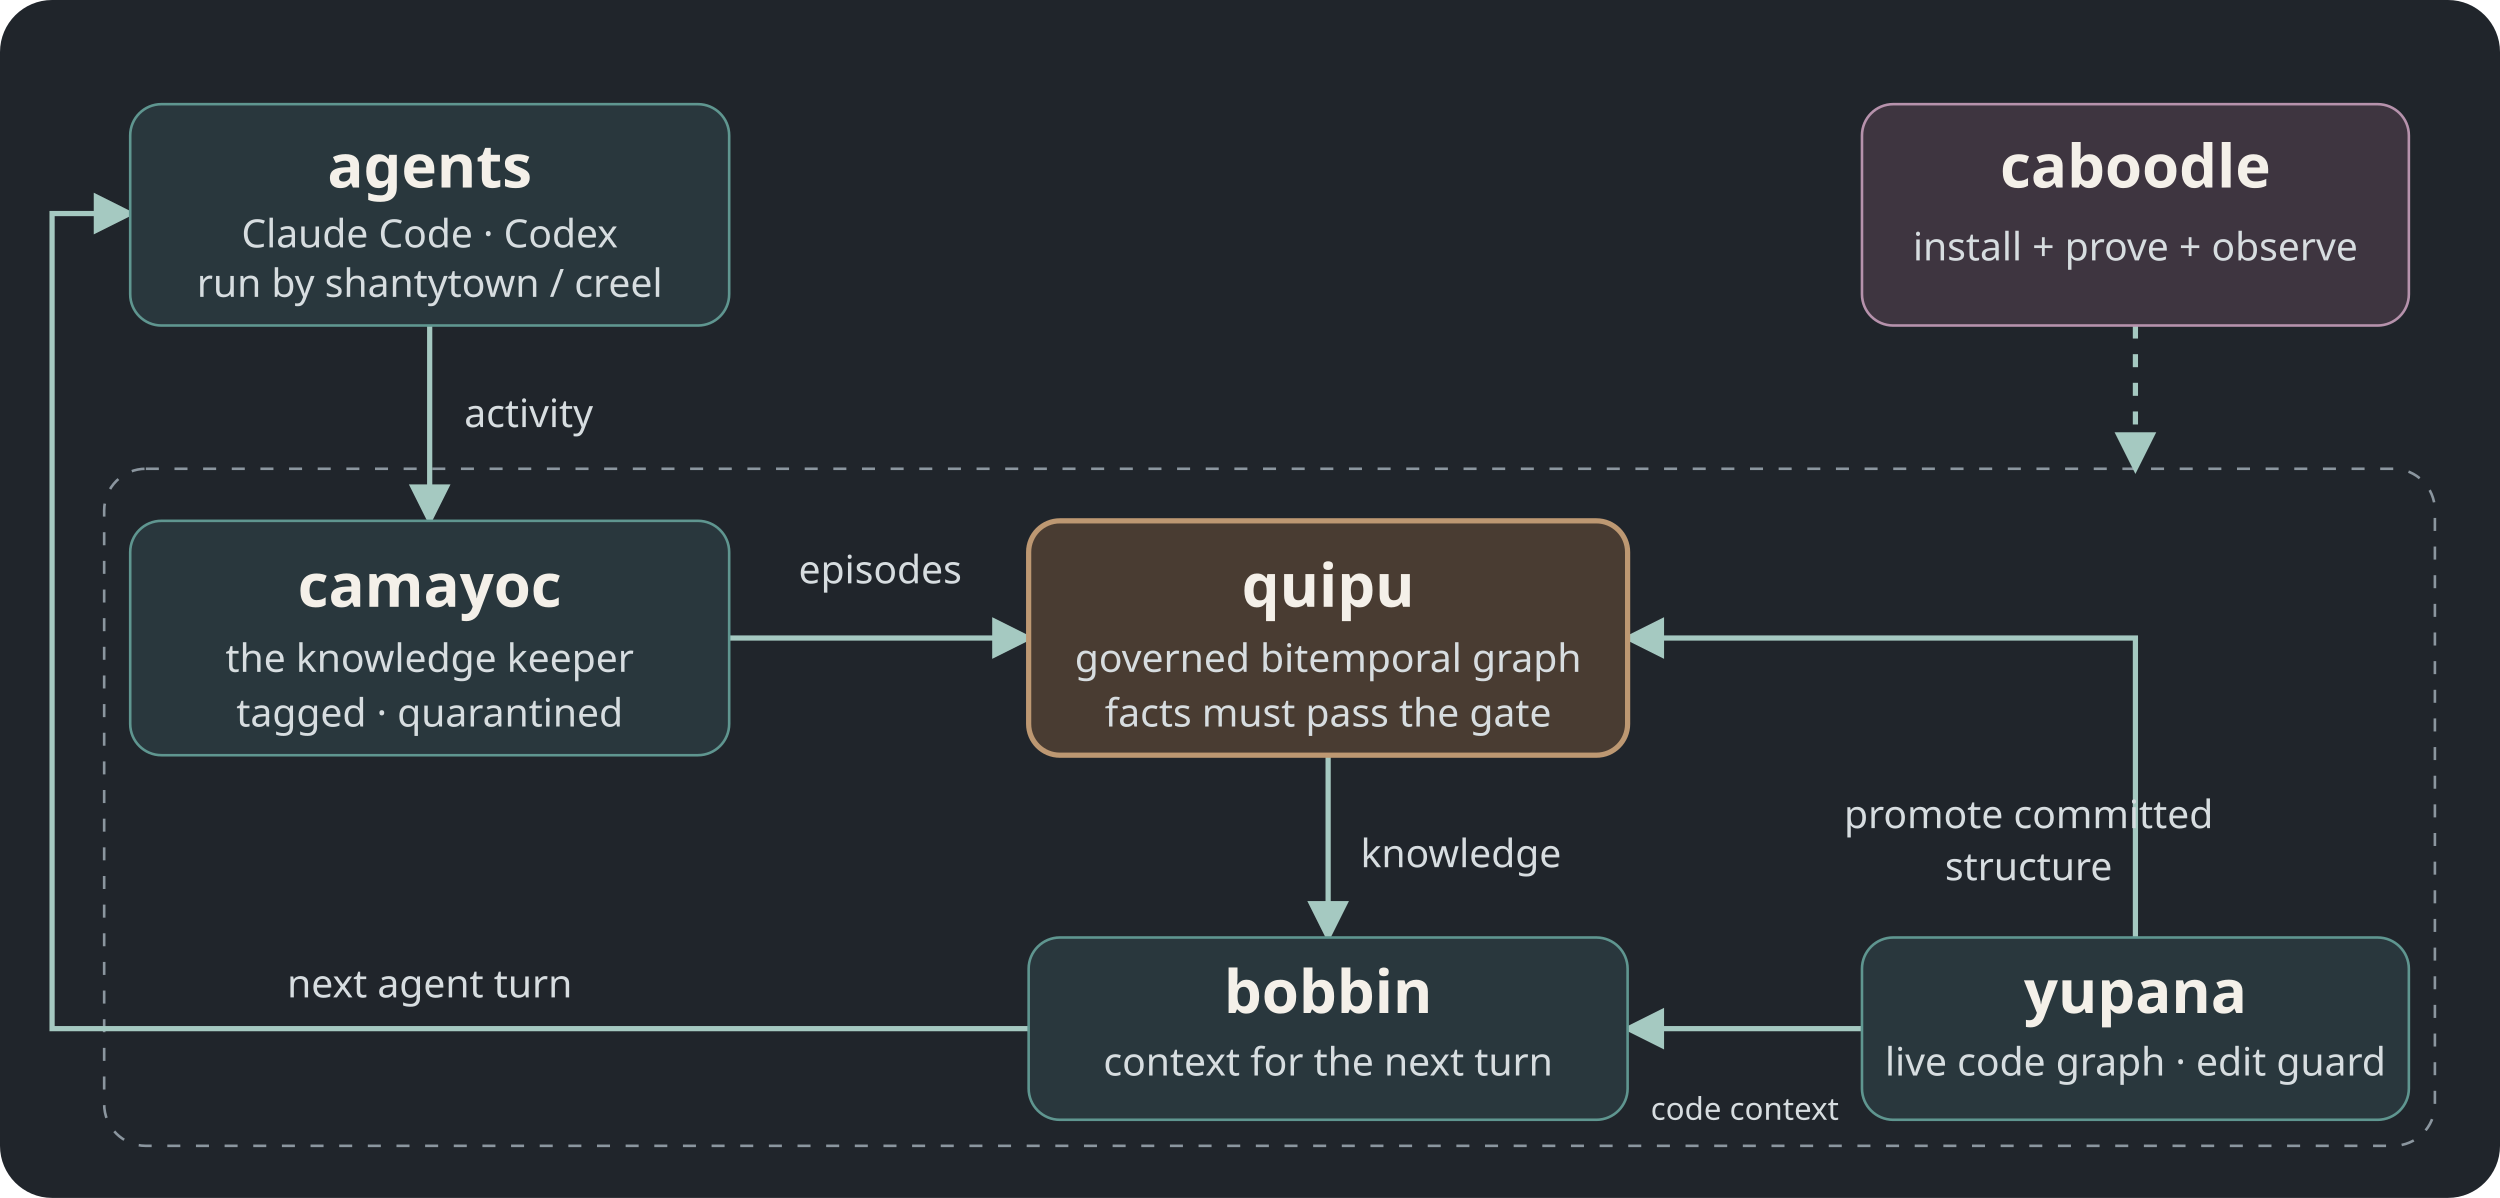
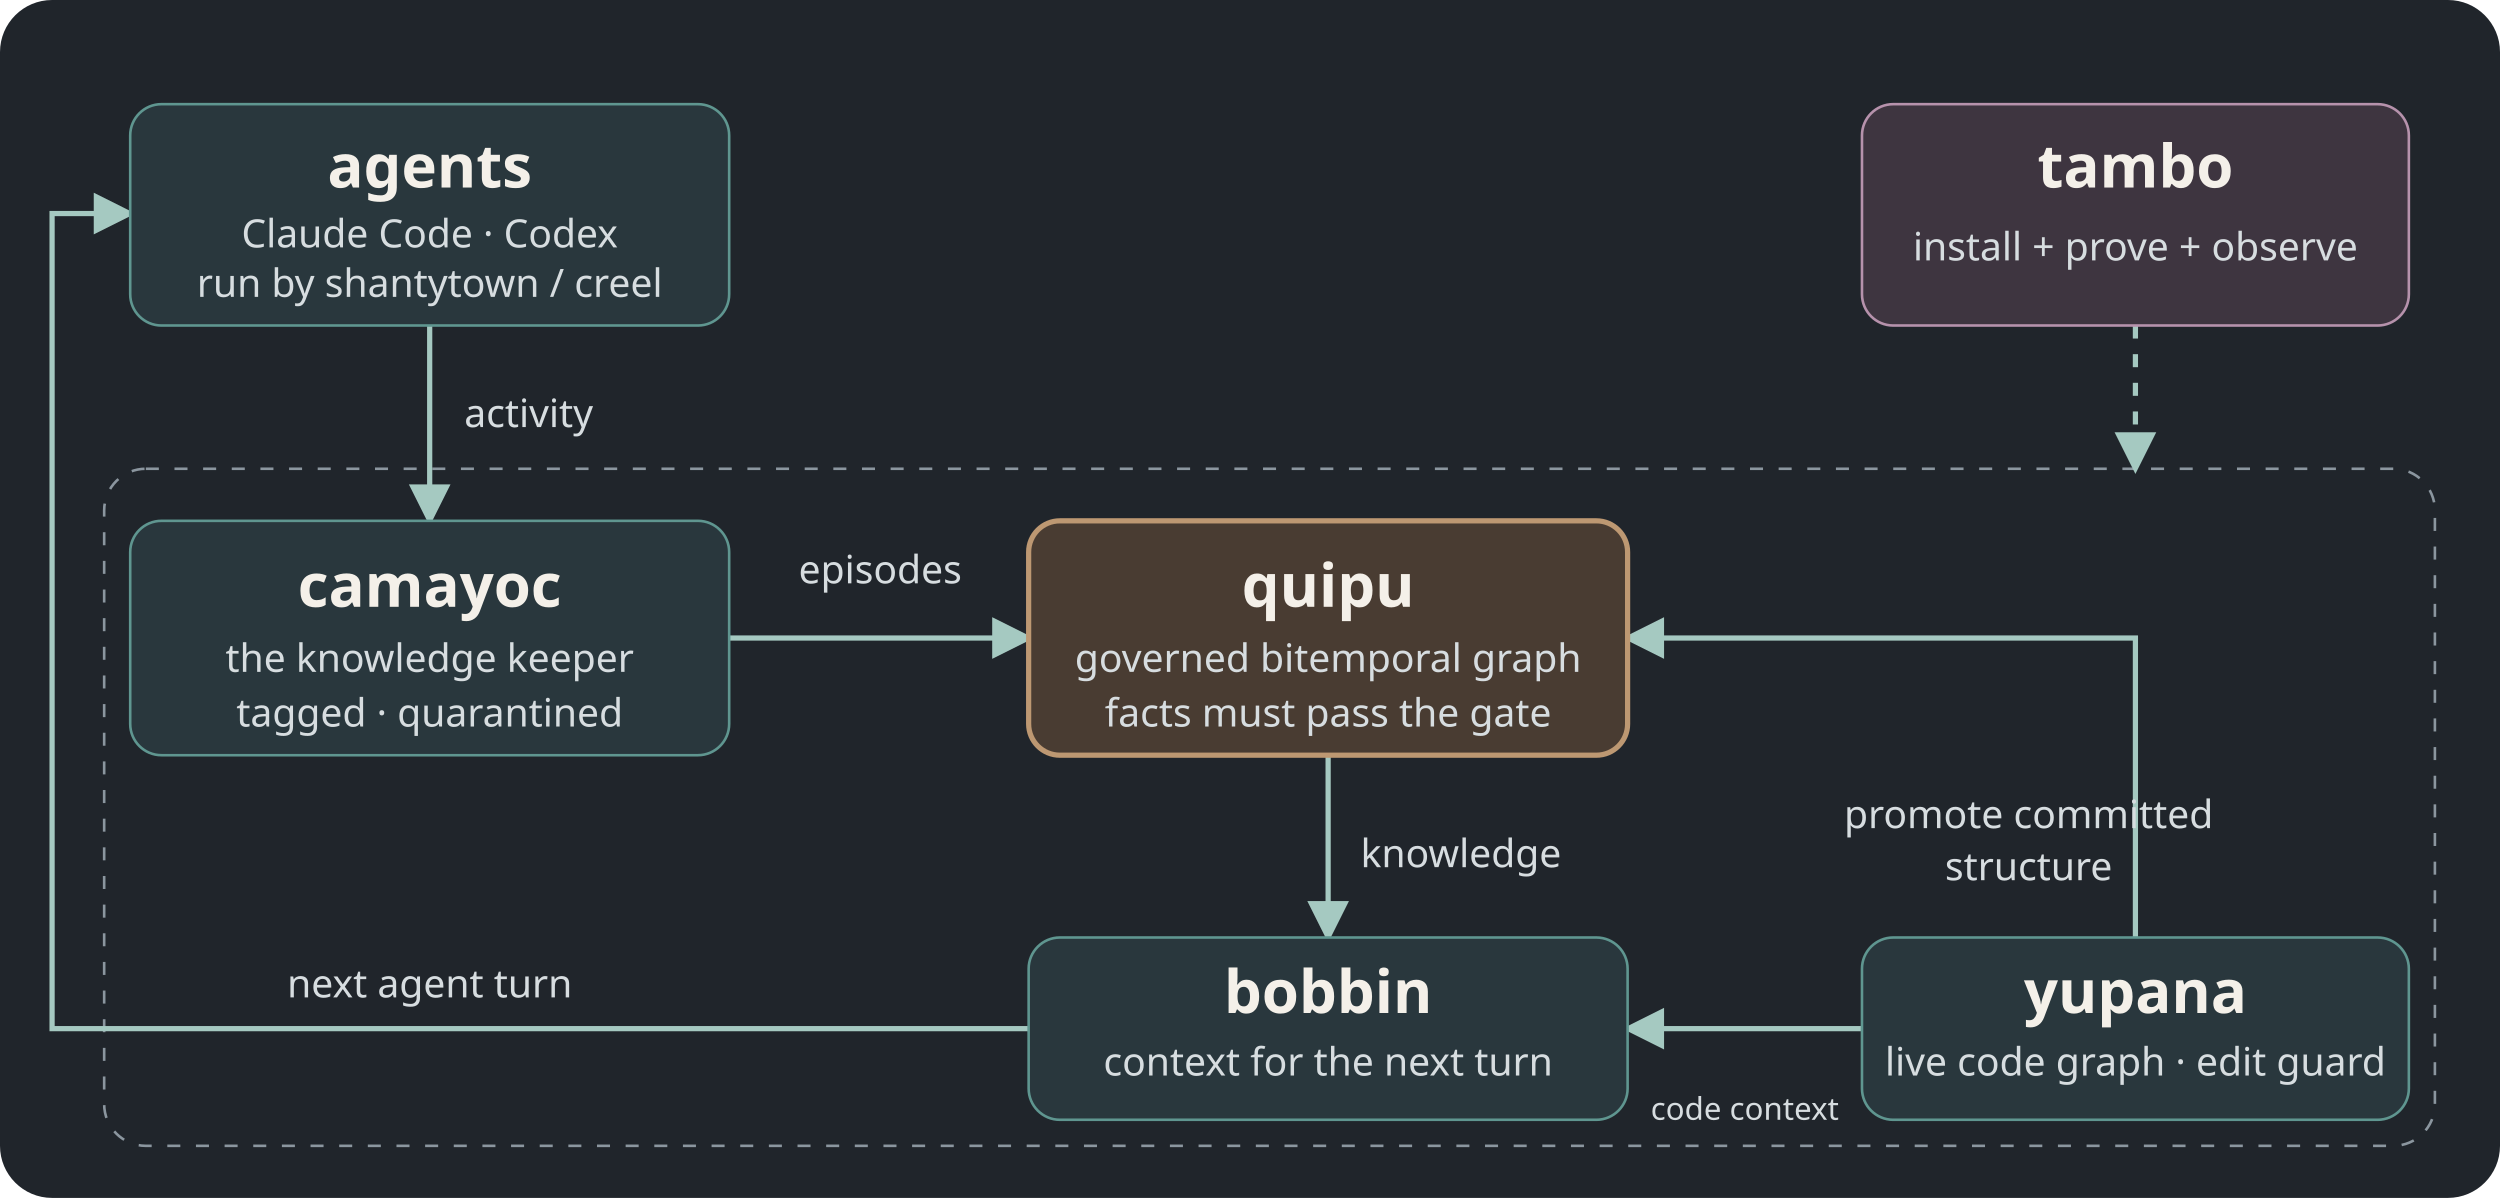
<svg xmlns="http://www.w3.org/2000/svg" viewBox="0 0 960 460" role="img" aria-labelledby="title description">
  <defs>
    <marker id="arrow" markerWidth="8" markerHeight="8" refX="7" refY="4" orient="auto">
      <path d="M0 0 8 4 0 8" fill="#a5c9c1" />
    </marker>
  </defs>
  <rect width="960" height="460" rx="20" fill="#20252b" />
  <rect x="40" y="180" width="895" height="260" rx="16" fill="none" stroke="#8b969f" stroke-dasharray="5 6" />
  <g fill="none" stroke="#a5c9c1" stroke-width="2" marker-end="url(#arrow)">
    <path d="M165 125V200" />
    <path d="M280 245H395" />
    <path d="M510 290V360" />
    <path d="M395 395H20V82H50" />
    <path d="M820 360V245H625" />
    <path d="M715 395H625" />
    <path d="M820 125V180" stroke-dasharray="5 6" />
  </g>
  <g font-family="system-ui, sans-serif" text-anchor="middle">
    <g fill="#29373d" stroke="#5f9690">
      <rect x="50" y="40" width="230" height="85" rx="12" />
      <rect x="50" y="200" width="230" height="90" rx="12" />
      <rect x="395" y="360" width="230" height="70" rx="12" />
      <rect x="715" y="360" width="210" height="70" rx="12" />
    </g>
    <rect x="395" y="200" width="230" height="90" rx="12" fill="#493c32" stroke="#bd9872" stroke-width="2" />
    <rect x="715" y="40" width="210" height="85" rx="12" fill="#3e3540" stroke="#b692ac" />
    <g fill="#f4f0e9" font-size="23" font-weight="600">
      <text x="165" y="72">agents</text>
      <text x="165" y="233">camayoc</text>
      <text x="510" y="233">quipu</text>
      <text x="510" y="389">bobbin</text>
      <text x="820" y="389">yupana</text>
-       <text x="820" y="72">caboodle</text>
+       <text x="820" y="72">tambo</text>
    </g>
    <g fill="#d7dde0" font-size="15">
      <text x="165" y="95">Claude Code · Codex</text>
      <text x="165" y="114">run by shantytown / creel</text>
      <text x="165" y="258">the knowledge keeper</text>
      <text x="165" y="279">tagged · quarantined</text>
      <text x="510" y="258">governed bitemporal graph</text>
      <text x="510" y="279">facts must pass the gate</text>
      <text x="510" y="413">context for the next turn</text>
      <text x="820" y="413">live code graph · edit guard</text>
      <text x="820" y="100">install + prove + observe</text>
      <text x="203" y="164">activity</text>
      <text x="338" y="224">episodes</text>
      <text x="561" y="333">knowledge</text>
      <text x="165" y="383">next agent turn</text>
      <text x="779" y="318">promote committed</text>
      <text x="779" y="338">structure</text>
      <text x="670" y="430" font-size="12">code context</text>
    </g>
  </g>
</svg>
